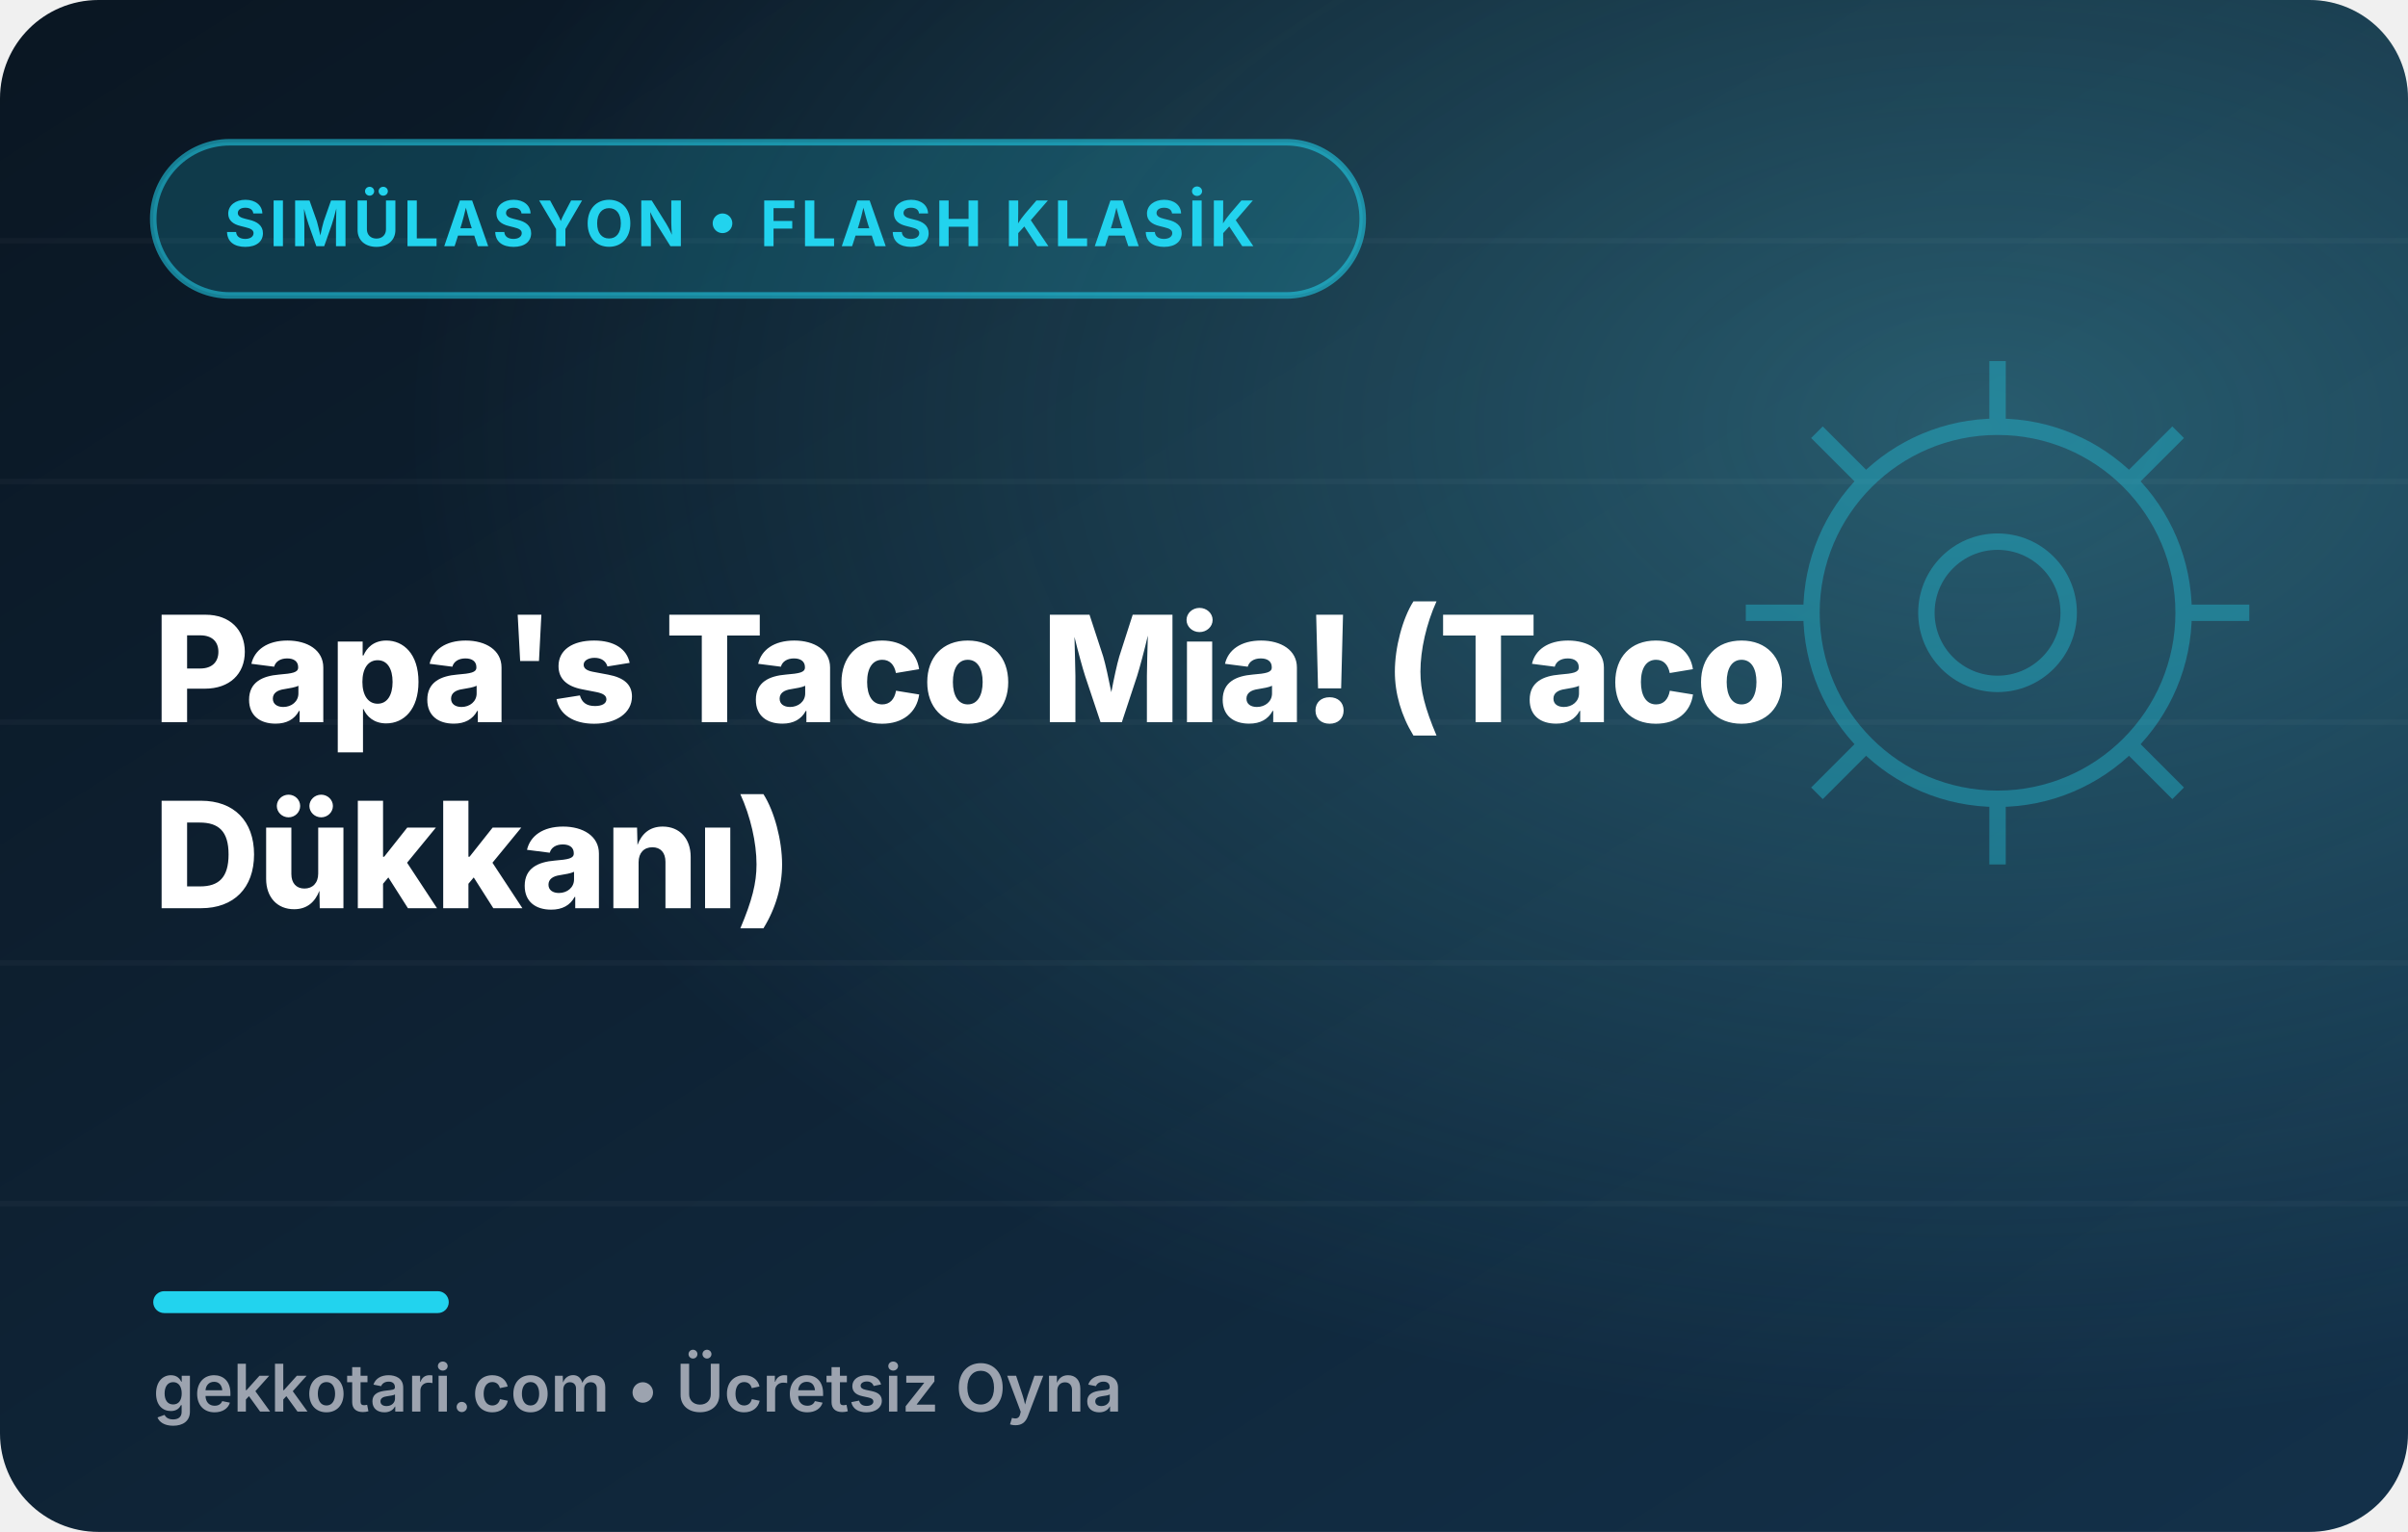
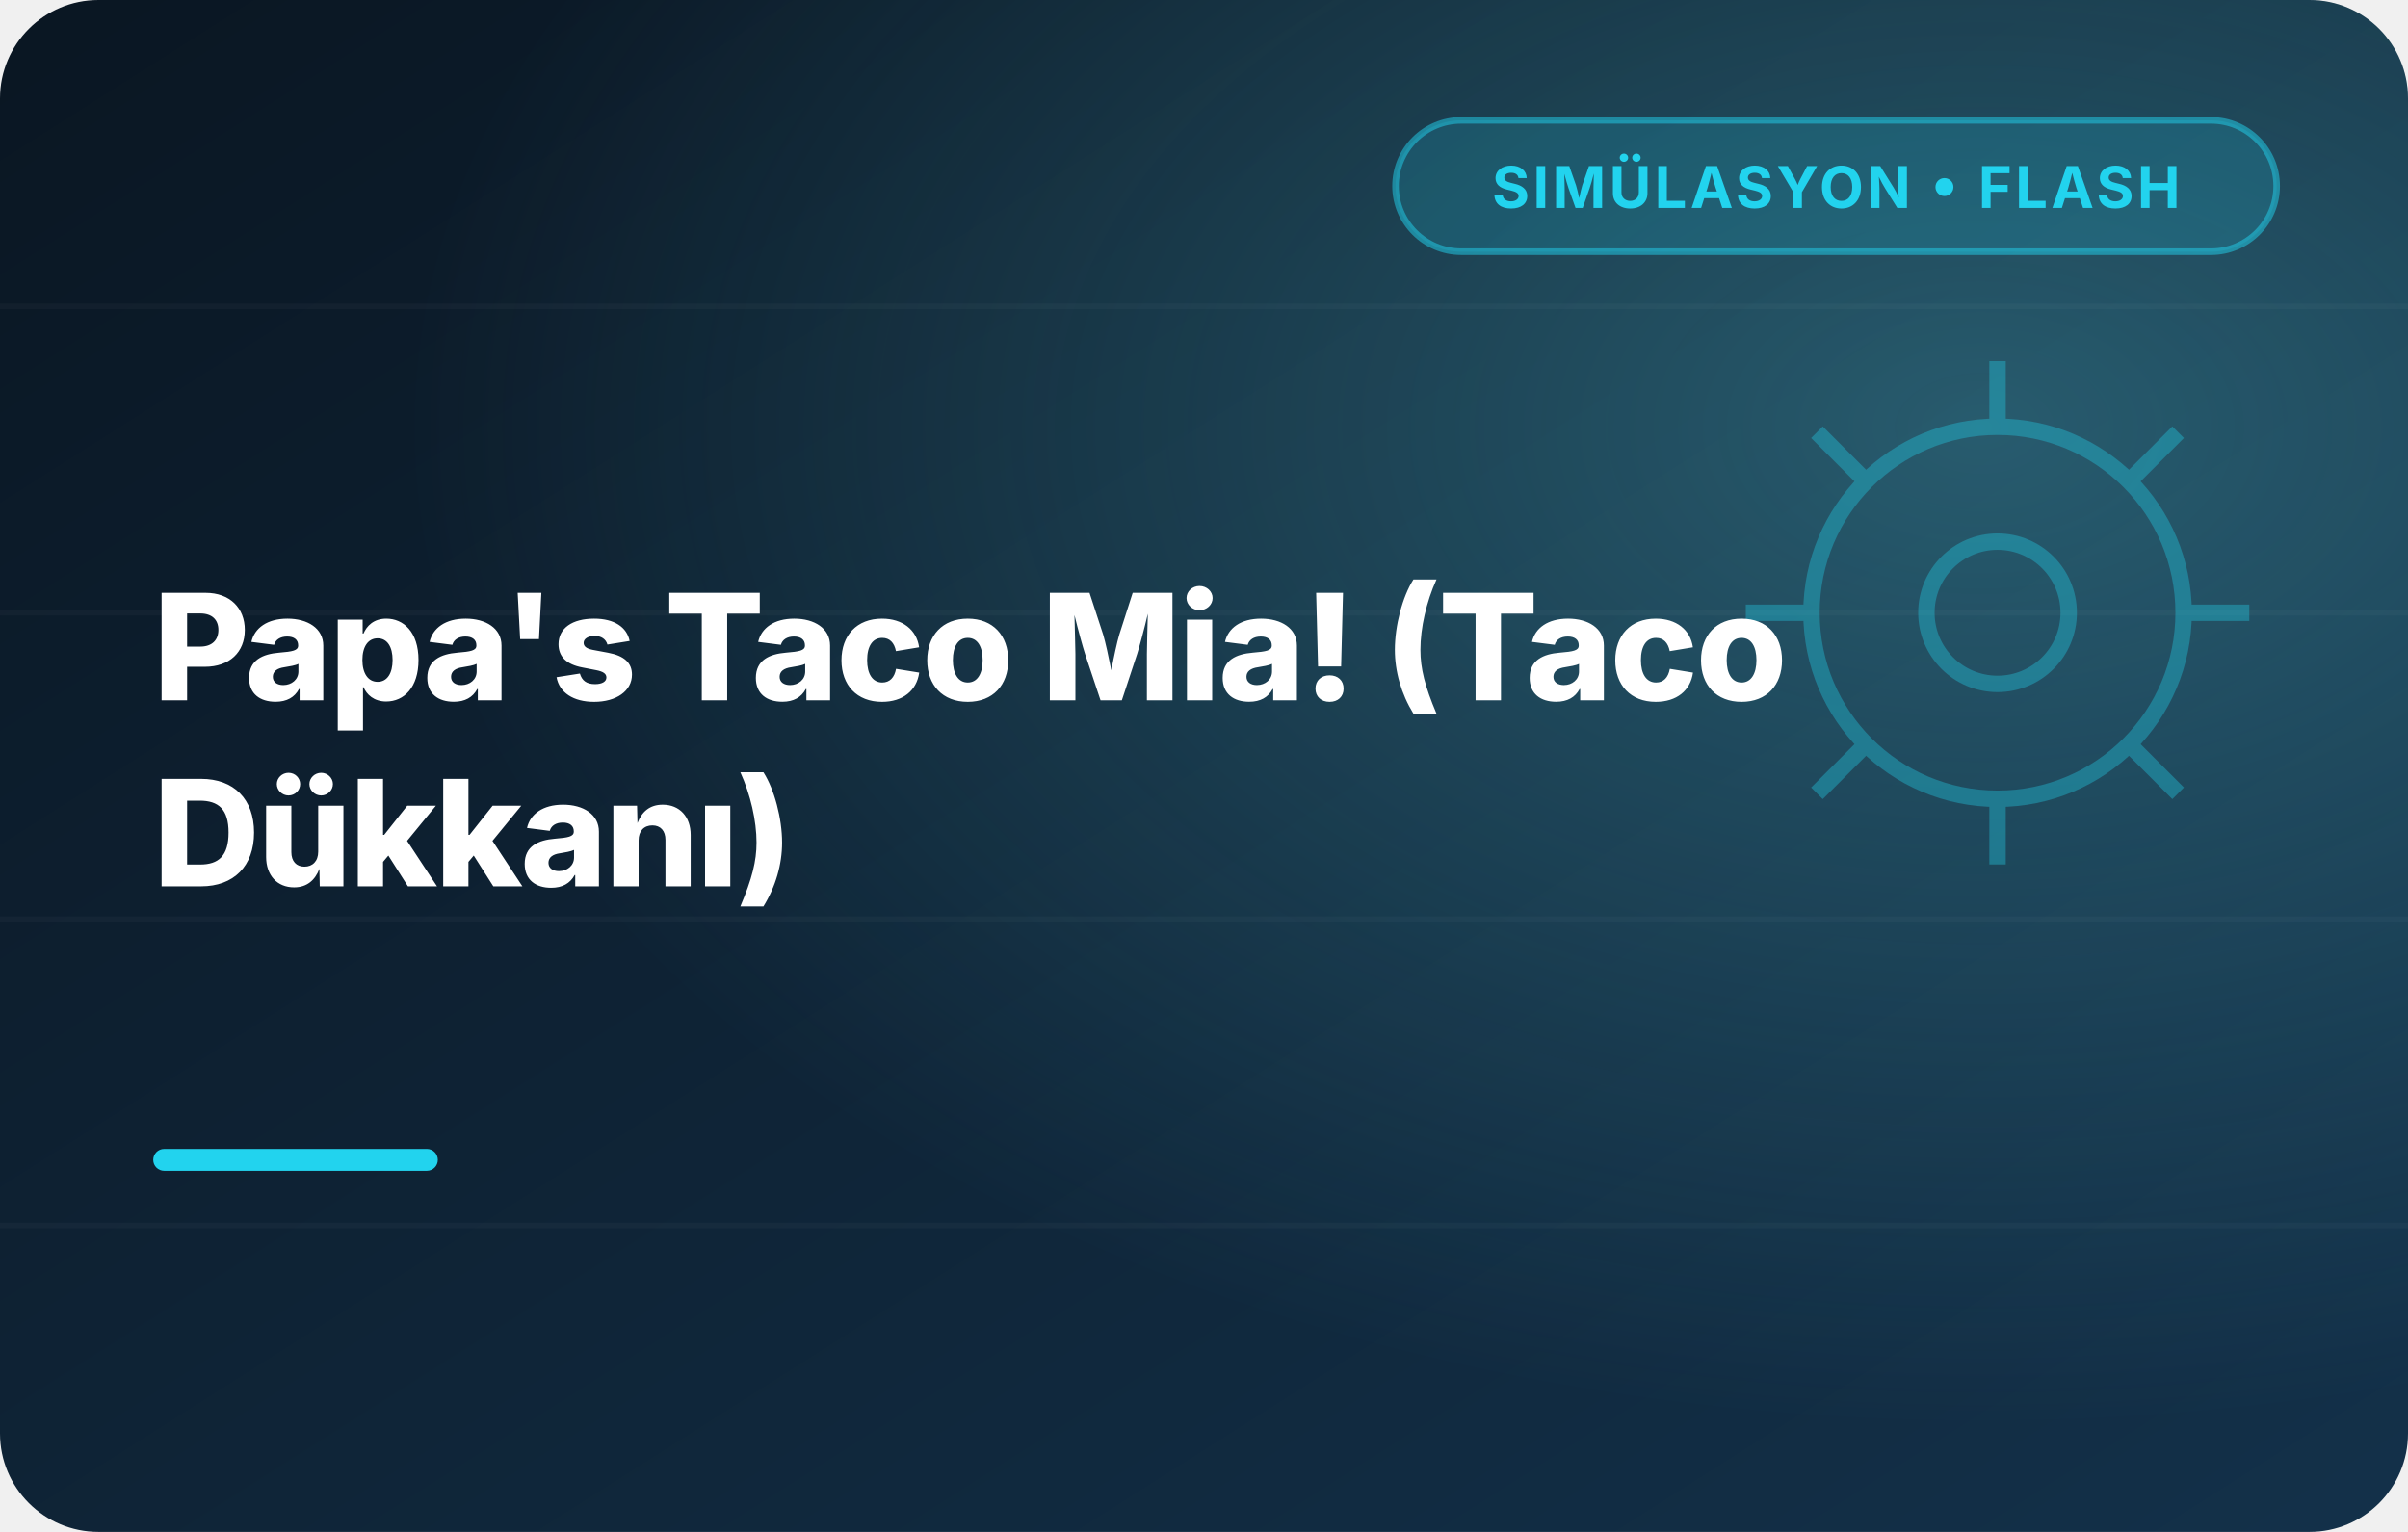
<svg xmlns="http://www.w3.org/2000/svg" viewBox="0 0 440 280" width="440" height="280">
  <defs>
    <linearGradient id="g-papas-taco-mia-taco-dukkani" x1="0" y1="0" x2="1" y2="1">
      <stop offset="0%" stop-color="#0a1622" />
      <stop offset="100%" stop-color="#13314a" />
    </linearGradient>
    <radialGradient id="r-papas-taco-mia-taco-dukkani" cx="0.82" cy="0.28" r="0.65">
      <stop offset="0%" stop-color="#67e8f9" stop-opacity="0.28" />
      <stop offset="100%" stop-color="#67e8f9" stop-opacity="0" />
    </radialGradient>
  </defs>
  <rect width="440" height="280" rx="18" fill="url(#g-papas-taco-mia-taco-dukkani)" />
  <rect width="440" height="280" rx="18" fill="url(#r-papas-taco-mia-taco-dukkani)" />
-   <path d="M0 44 H440 M0 88 H440 M0 132 H440 M0 176 H440 M0 220 H440" stroke="#ffffff" stroke-opacity="0.03" stroke-width="1" />
+   <path d="M0 56 H440 M0 112 H440 M0 168 H440 M0 224 H440" stroke="#ffffff" stroke-opacity="0.03" stroke-width="1" />
  <g transform="translate(365,112)" stroke="#22d3ee" stroke-width="3" fill="none" opacity="0.35">
    <circle r="34" />
    <circle r="13" />
    <path d="M0-46 V-34 M0 34 V46 M-46 0 H-34 M34 0 H46 M-33-33 L-24-24 M24 24 L33 33 M33-33 L24-24 M-24 24 L-33 33" />
  </g>
-   <rect x="28" y="26" width="221" height="28" rx="14" fill="#22d3ee" fill-opacity="0.18" stroke="#22d3ee" stroke-opacity="0.55" stroke-width="1.2" />
-   <text x="41" y="45" fill="#22d3ee" font-family="Inter,Segoe UI,Arial,sans-serif" font-size="11.5" font-weight="700" letter-spacing="0.7">SIMÜLASYON • FLASH KLASİK</text>
-   <text x="28" y="132" fill="#ffffff" font-family="Inter,Segoe UI,Arial,sans-serif" font-size="27" font-weight="800" letter-spacing="-0.4">Papa's Taco Mia! (Taco</text>
-   <text x="28" y="166" fill="#ffffff" font-family="Inter,Segoe UI,Arial,sans-serif" font-size="27" font-weight="800" letter-spacing="-0.4">Dükkanı)</text>
-   <rect x="28" y="236" width="54" height="4" rx="2" fill="#22d3ee" />
-   <text x="28" y="258" fill="#9ca3af" font-family="Inter,Segoe UI,Arial,sans-serif" font-size="12" font-weight="600">gekkotari.com • Ücretsiz Oyna</text>
+   <rect x="255" y="22" width="161" height="24" rx="12" fill="#22d3ee" fill-opacity="0.16" stroke="#22d3ee" stroke-opacity="0.5" stroke-width="1.2" />
+   <text x="335.5" y="38" text-anchor="middle" fill="#22d3ee" font-family="Inter,Segoe UI,Arial,sans-serif" font-size="10.5" font-weight="700" letter-spacing="0.6">SIMÜLASYON • FLASH</text>
+   <text x="28" y="128" fill="#ffffff" font-family="Inter,Segoe UI,Arial,sans-serif" font-size="27" font-weight="800" letter-spacing="-0.4">Papa's Taco Mia! (Taco</text>
+   <text x="28" y="162" fill="#ffffff" font-family="Inter,Segoe UI,Arial,sans-serif" font-size="27" font-weight="800" letter-spacing="-0.4">Dükkanı)</text>
+   <rect x="28" y="210" width="52" height="4" rx="2" fill="#22d3ee" />
</svg>
